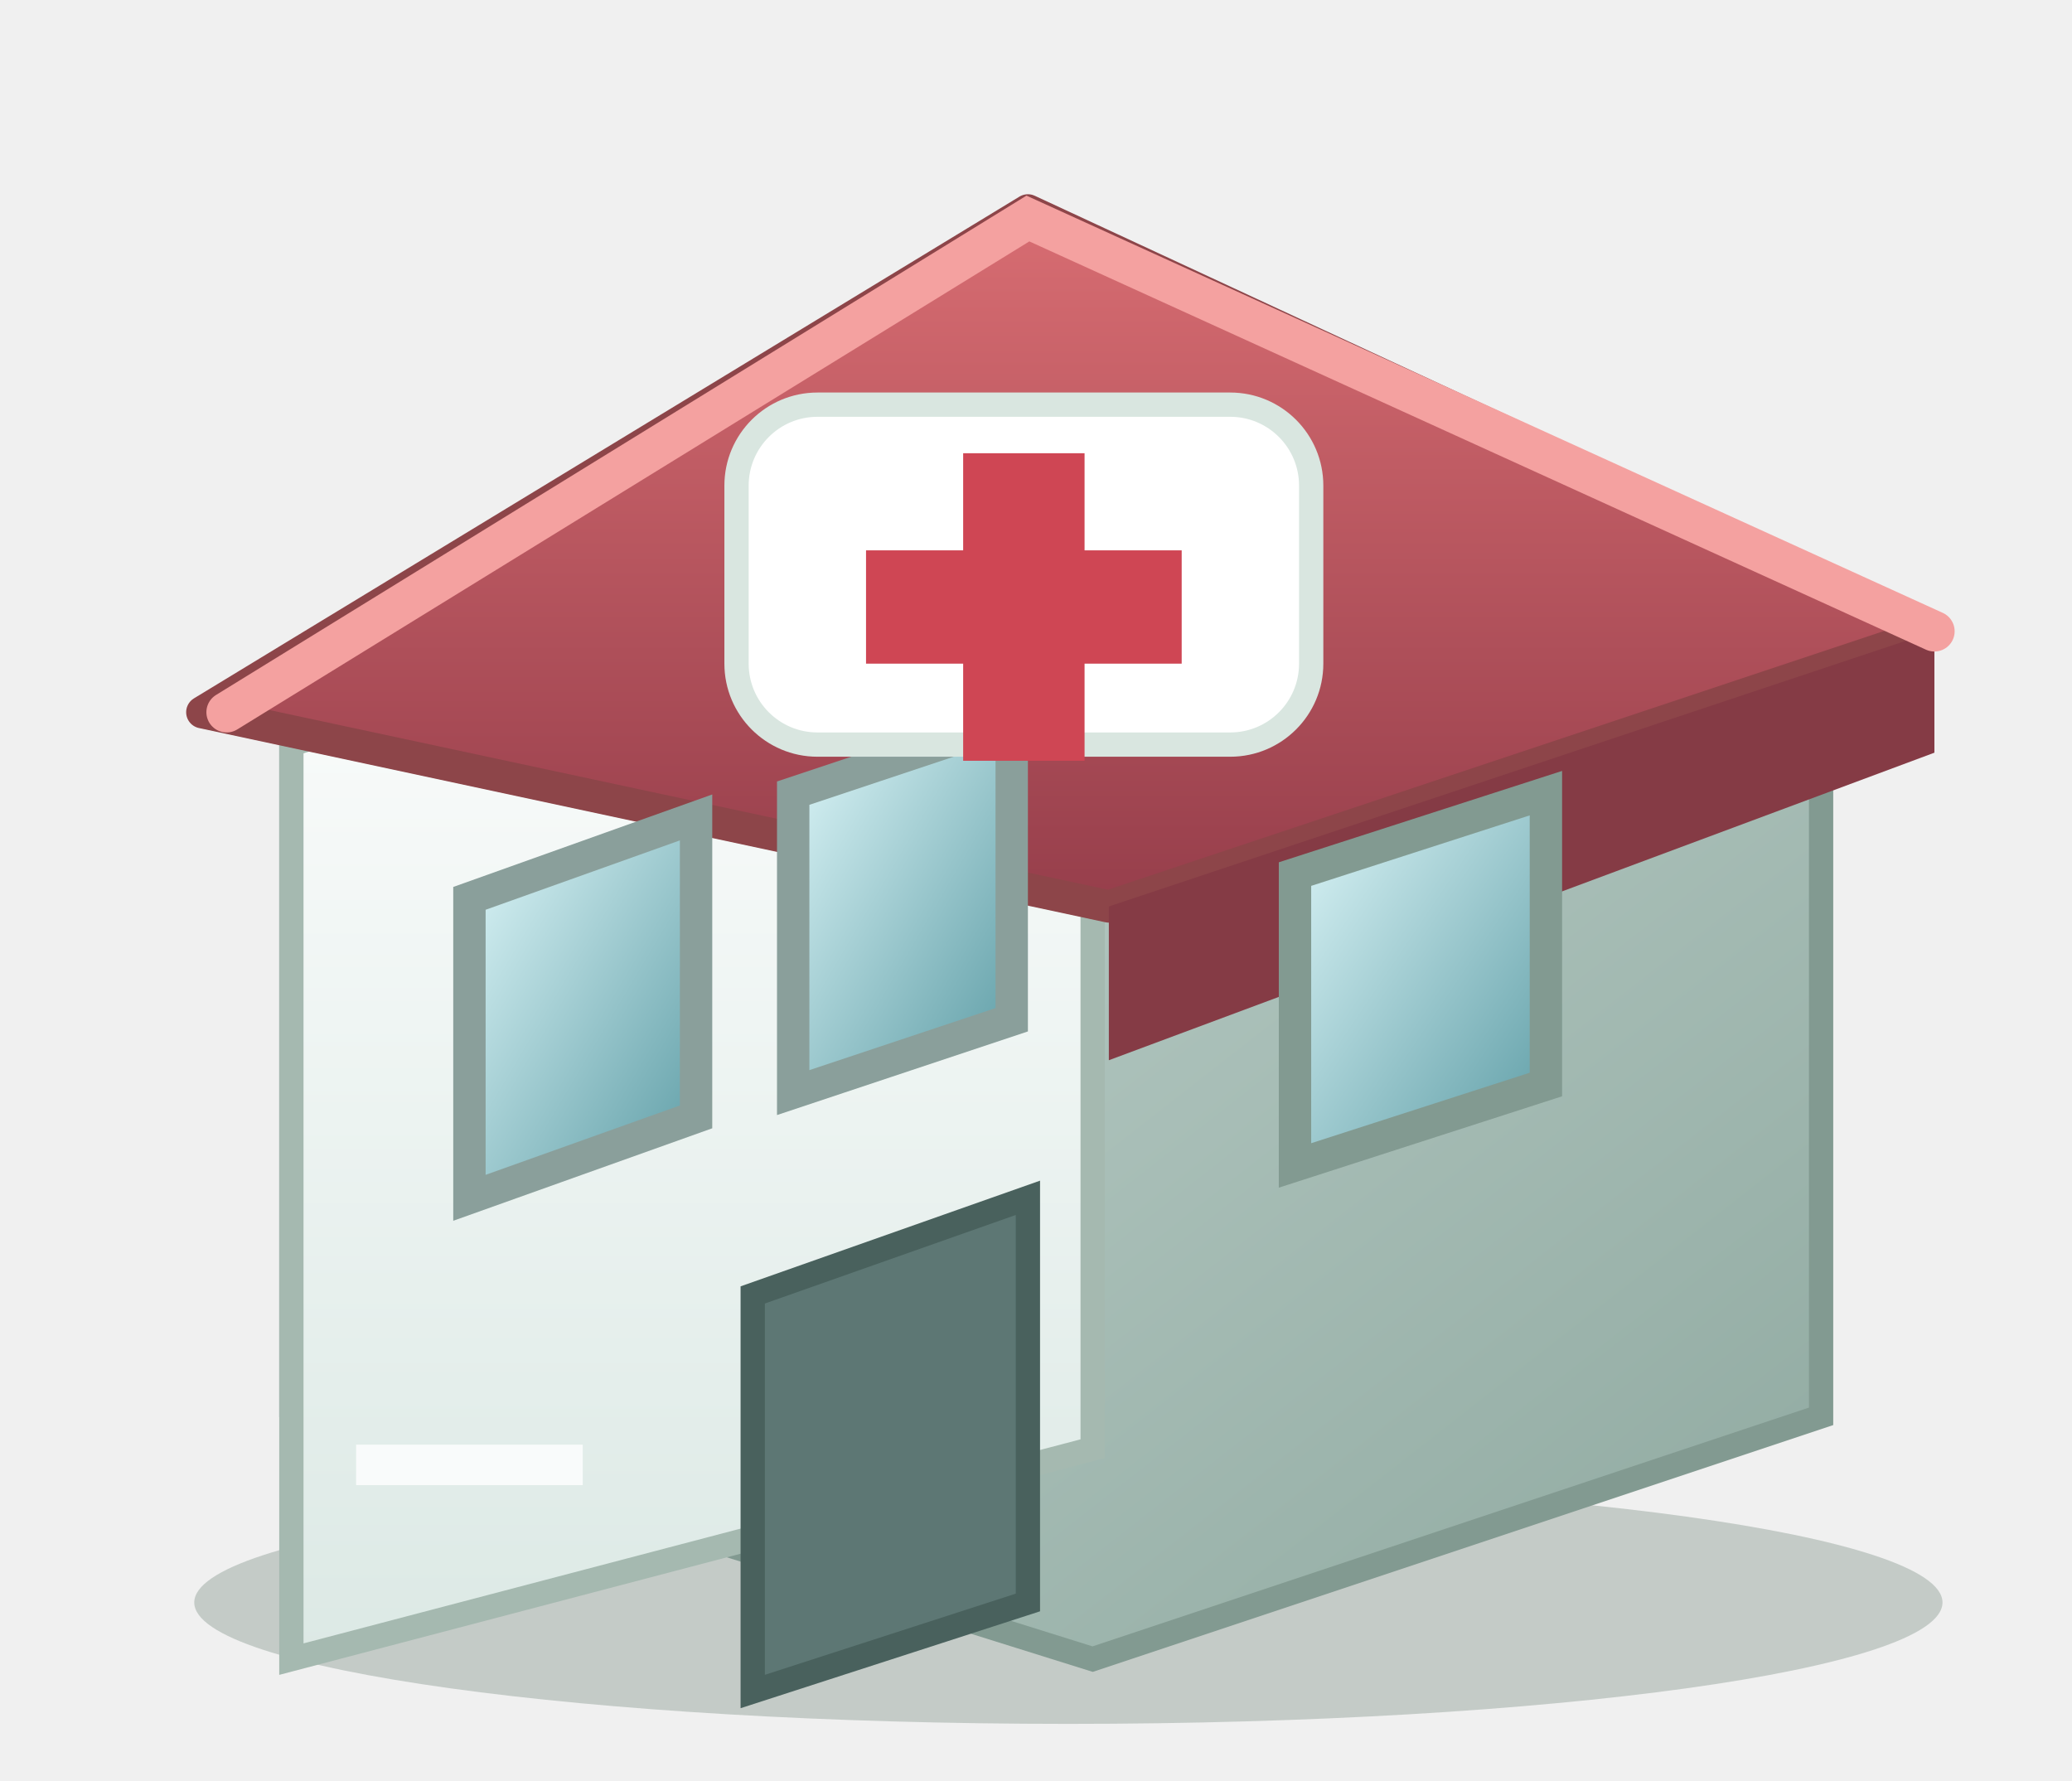
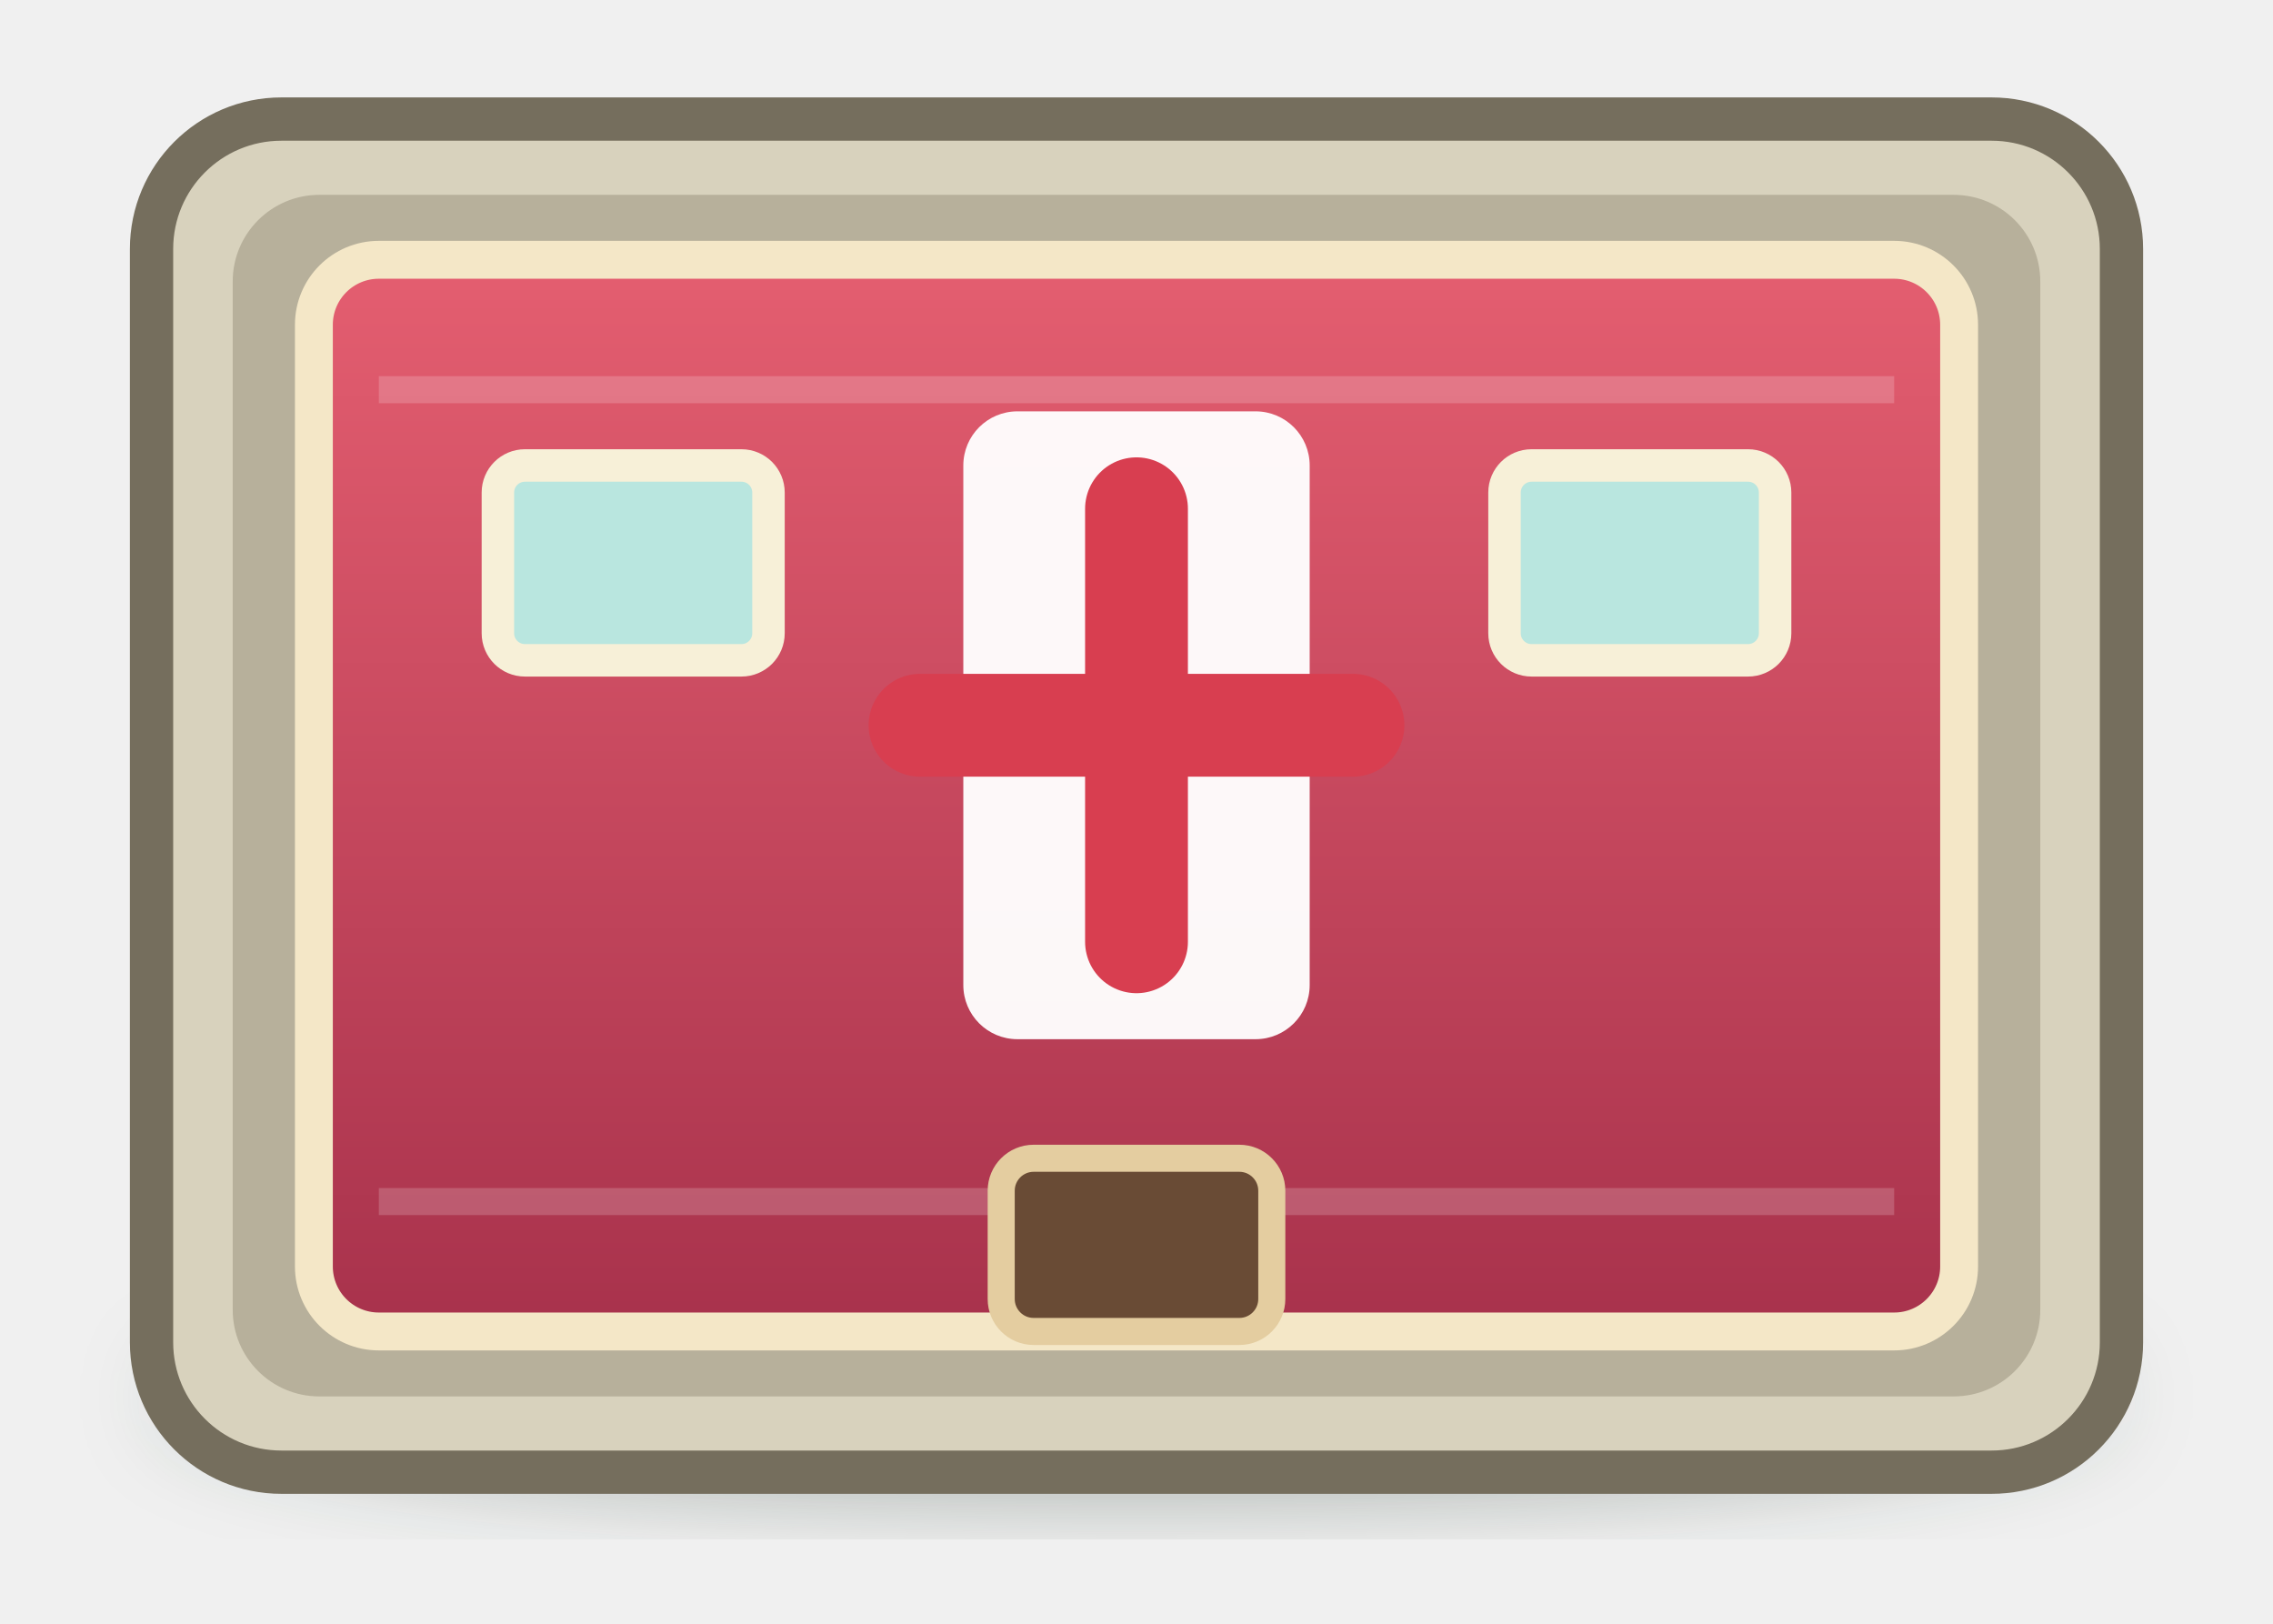
- <svg xmlns="http://www.w3.org/2000/svg" viewBox="0 0 256 220">
+ <svg xmlns="http://www.w3.org/2000/svg" width="420" height="300" viewBox="0 0 420 300">
  <defs>
-     <linearGradient id="wall" x2="0" y2="1">
-       <stop stop-color="#fff" />
-       <stop offset="1" stop-color="#dce9e5" />
+     <linearGradient id="roof" x2="0" y2="1">
+       <stop stop-color="#e45e70" />
+       <stop offset="1" stop-color="#a8324c" />
    </linearGradient>
-     <linearGradient id="side" x2="1" y2="1">
-       <stop stop-color="#c8d9d4" />
-       <stop offset="1" stop-color="#8fa9a0" />
-     </linearGradient>
-     <linearGradient id="roof" x2="0" y2="1">
-       <stop stop-color="#d86d72" />
-       <stop offset="1" stop-color="#963e4b" />
-     </linearGradient>
-     <linearGradient id="glass" x2="1" y2="1">
-       <stop stop-color="#e0f8fa" />
-       <stop offset="1" stop-color="#5b9ba4" />
-     </linearGradient>
+     <filter id="s">
+       <feGaussianBlur stdDeviation="8" />
+     </filter>
  </defs>
-   <ellipse cx="132" cy="198" rx="108" ry="15" fill="#294a38" opacity=".22" />
-   <path d="M36 92 135 59 225 91 225 175 135 205 36 174Z" fill="url(#side)" stroke="#829a91" stroke-width="3" />
-   <path d="M36 92 135 59 135 179 36 205Z" fill="url(#wall)" stroke="#a5b9b0" stroke-width="3" />
-   <path d="M25 88 127 26 239 78 137 112Z" fill="url(#roof)" stroke="#8d4549" stroke-width="4" stroke-linejoin="round" />
-   <path d="m137 112 102-34v15l-102 38Z" fill="#853b45" />
-   <path d="M58 111 86 101 86 138 58 148Z" fill="url(#glass)" stroke="#8a9f9b" stroke-width="4" />
-   <path d="m98 98 27-9v37l-27 9Z" fill="url(#glass)" stroke="#8a9f9b" stroke-width="4" />
-   <path d="M160 108 191 98 191 134 160 144Z" fill="url(#glass)" stroke="#829a91" stroke-width="4" />
-   <path d="M93 160 127 148 127 198 93 209Z" fill="#5d7774" stroke="#49615d" stroke-width="3" />
-   <rect x="91" y="50" width="71" height="42" rx="10" fill="#fff" stroke="#d9e6e0" stroke-width="3" />
-   <path d="M119 56h15v12h12v14h-12v12h-15V82h-12V68h12Z" fill="#cf4654" />
-   <path d="M28 88 127 27 239 78" fill="none" stroke="#f4a1a0" stroke-width="5" stroke-linecap="round" />
-   <path d="M44 181h28" stroke="#fff" stroke-width="5" opacity=".8" />
+   <ellipse cx="210" cy="258" rx="180" ry="22" fill="#1b3325" opacity=".25" filter="url(#s)" />
+   <rect x="28" y="22" width="364" height="250" rx="24" fill="#d8d2bd" stroke="#756e5d" stroke-width="8" />
+   <rect x="43" y="36" width="334" height="222" rx="16" fill="#b7b09b" />
+   <rect x="58" y="48" width="304" height="198" rx="12" fill="url(#roof)" stroke="#f4e7c7" stroke-width="7" />
+   <rect x="178" y="76" width="64" height="116" rx="10" fill="#fff" opacity=".96" />
+   <path d="M210 94v80M170 134h80" stroke="#d83e50" stroke-width="19" stroke-linecap="round" />
+   <path d="M70 72H350M70 222H350" stroke="#fff" stroke-opacity=".18" stroke-width="5" />
+   <rect x="185" y="214" width="50" height="32" rx="6" fill="#694b35" stroke="#e4cda0" stroke-width="5" />
+   <rect x="92" y="86" width="50" height="36" rx="5" fill="#b9e6df" stroke="#f7f0d8" stroke-width="6" />
+   <rect x="278" y="86" width="50" height="36" rx="5" fill="#b9e6df" stroke="#f7f0d8" stroke-width="6" />
</svg>
